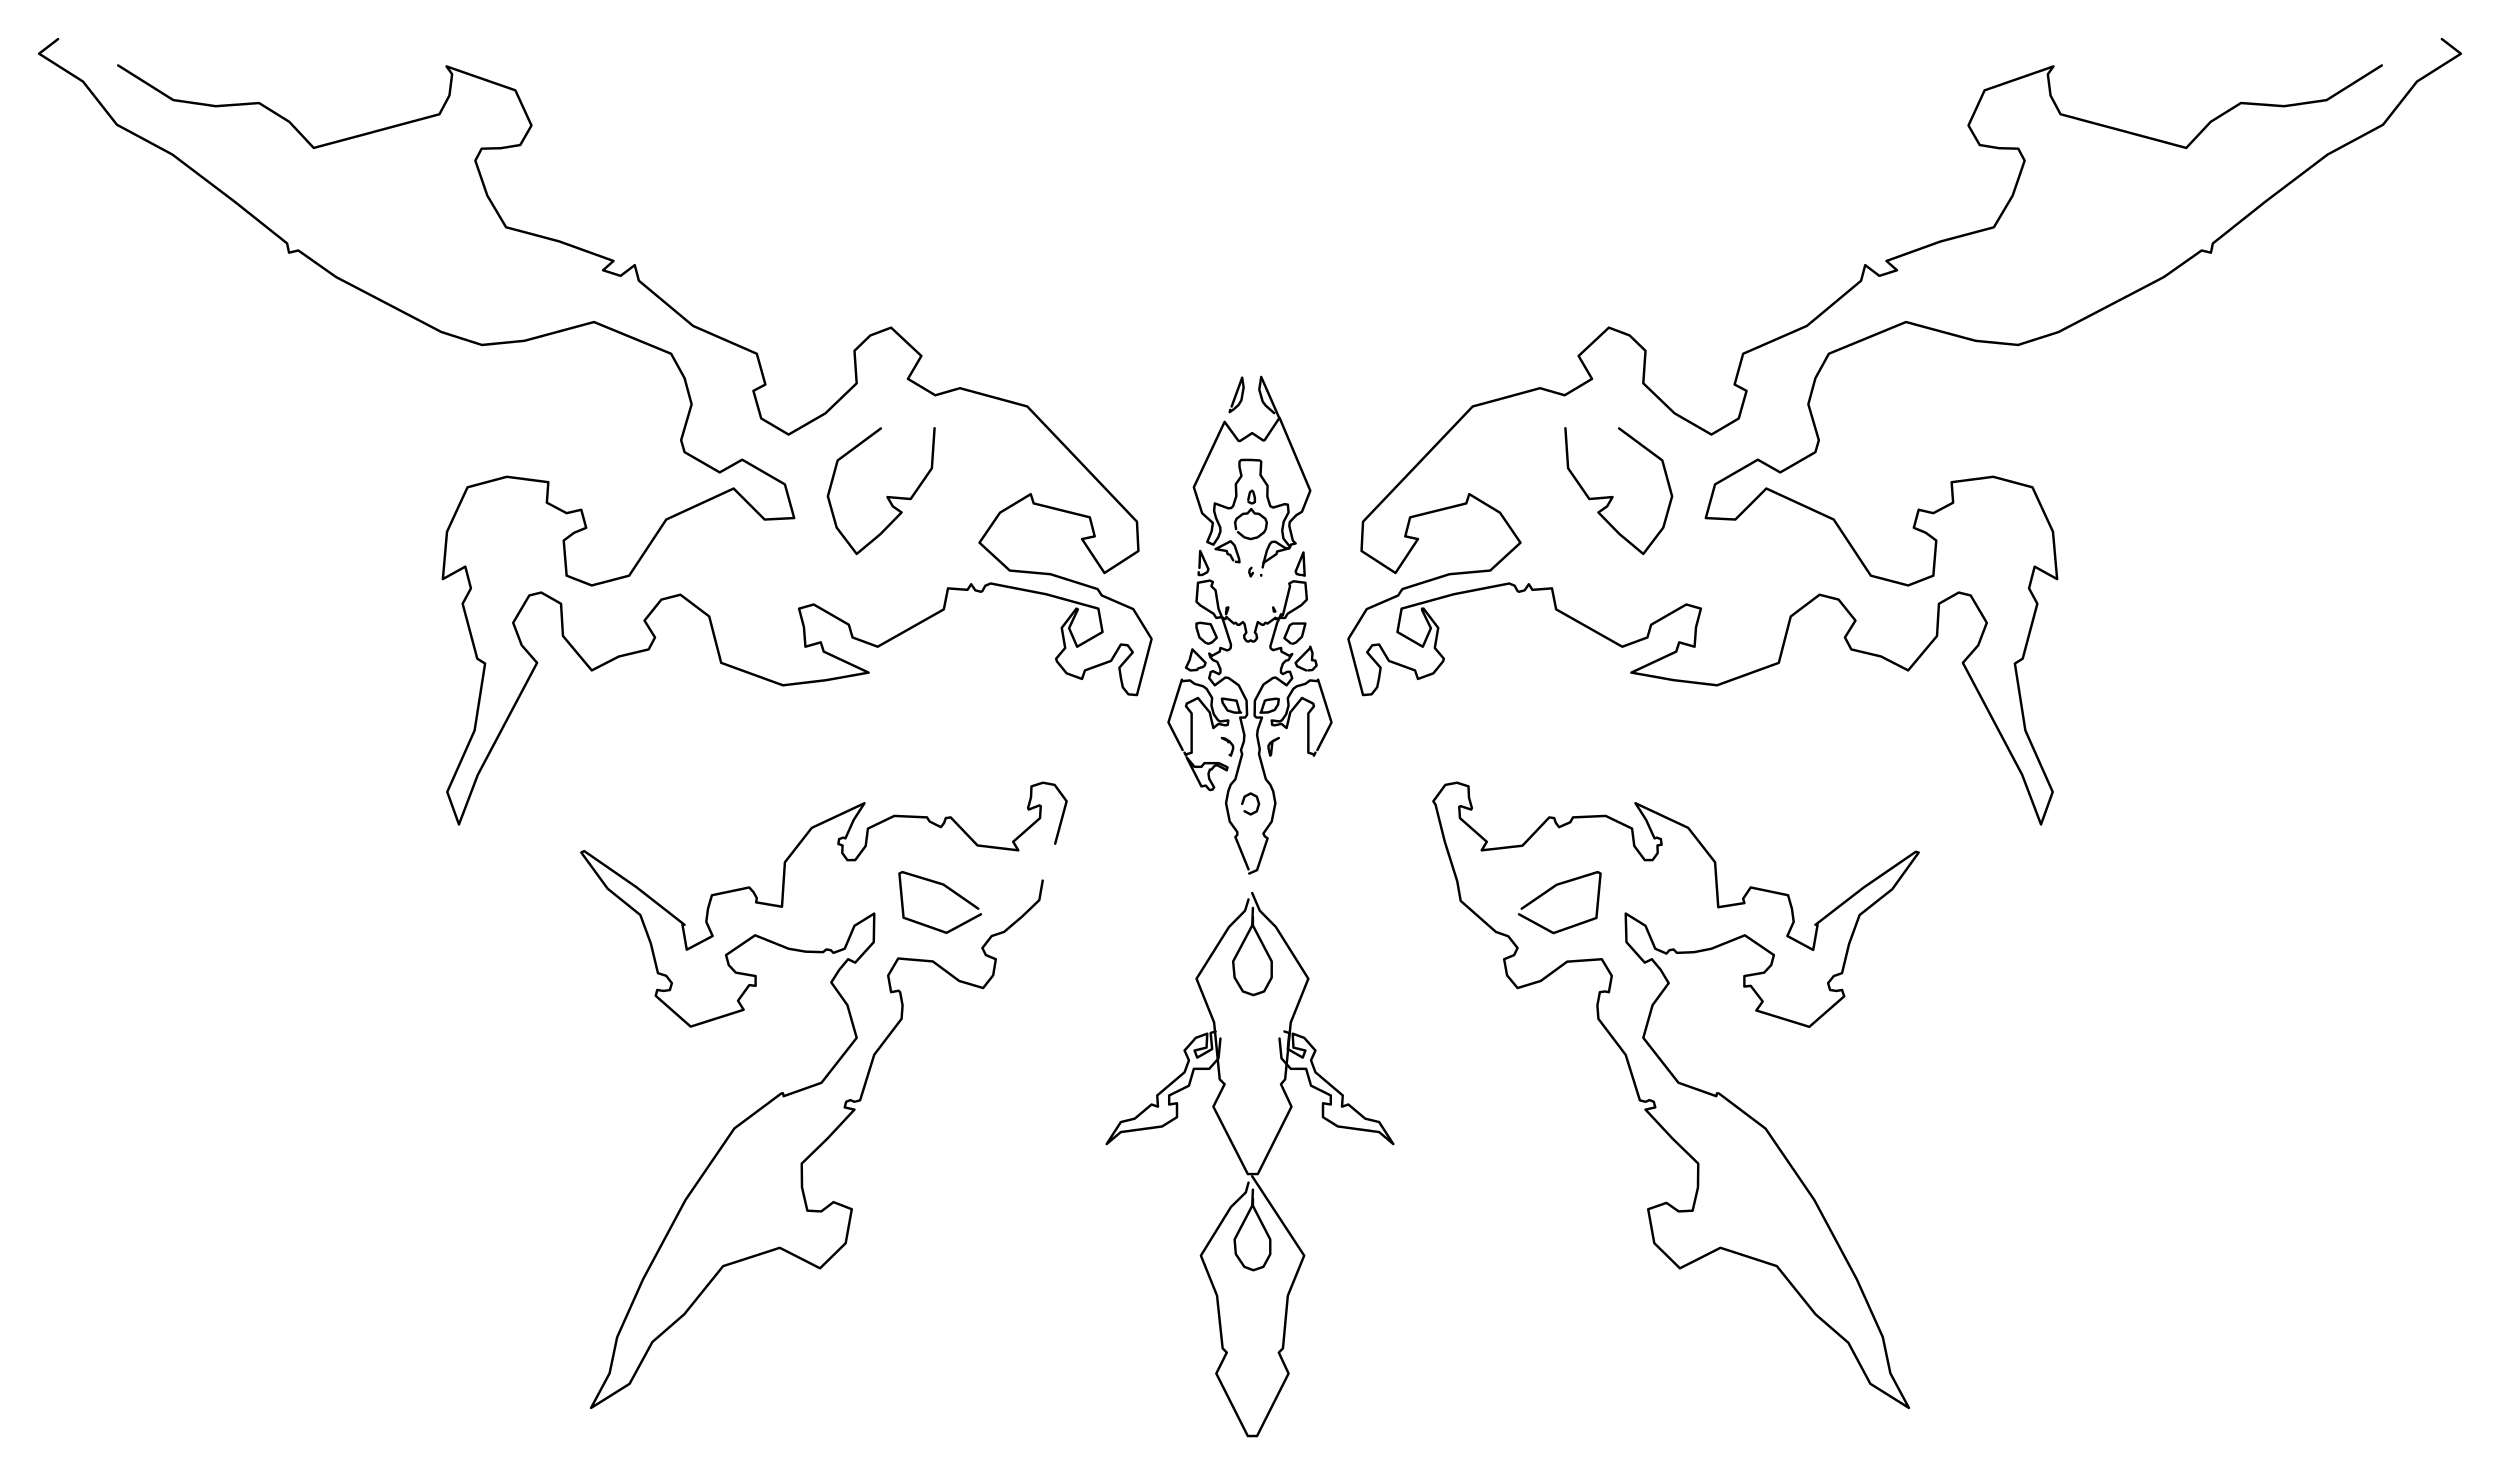
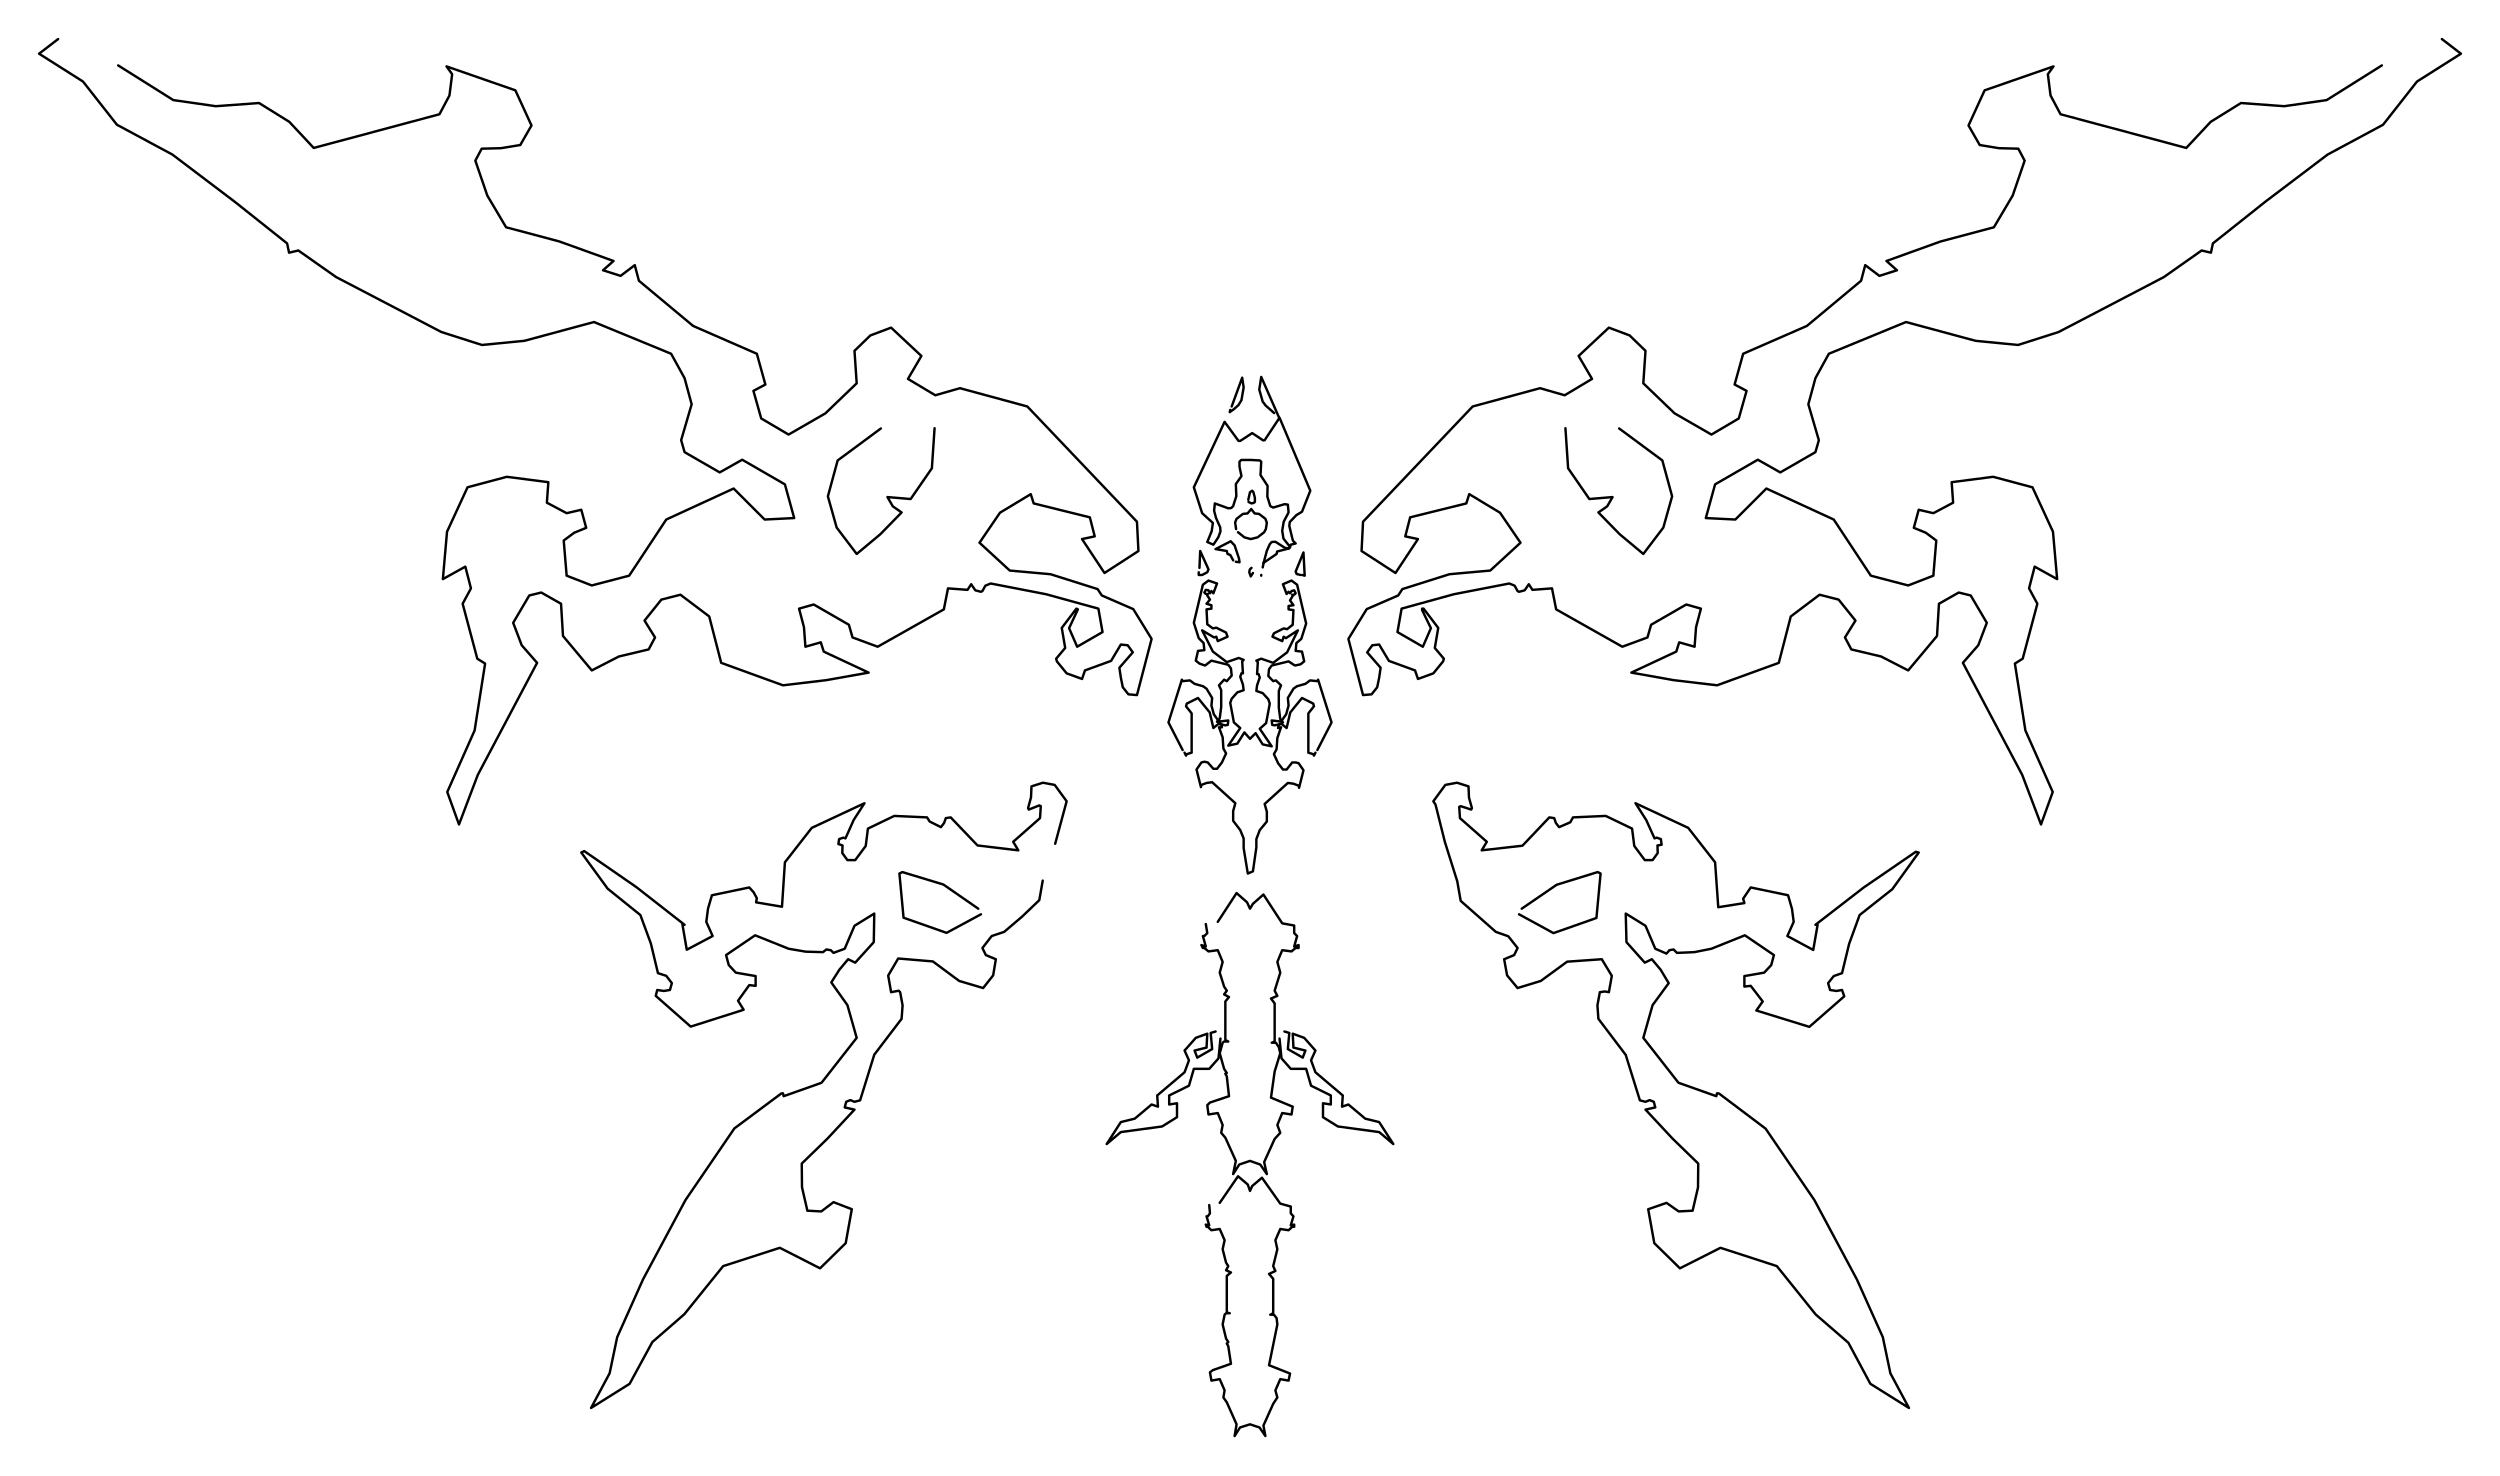
<svg xmlns="http://www.w3.org/2000/svg" viewBox="0 0 1024 604.2" width="1024" height="604.2">
  <g fill="none" stroke="#000" stroke-width="1" stroke-linecap="round" stroke-linejoin="round" vector-effect="non-scaling-stroke">
    <g id="black-monarch-00-plate-C">
      <path vector-effect="non-scaling-stroke" d="M623.3 372.2L637.6 362.4L654.4 357.2L655.6 357.8L653.9 376L636.3 382.2L622.2 374.5" />
      <path vector-effect="non-scaling-stroke" d="M427.1 360.7L425.7 368.7L418.7 375.4L411.3 381.7L406.2 383.4L402.4 388.3L403.8 391.2L407.9 392.9L406.8 399.5L402.7 404.7L392.9 401.8L382.1 393.8L367.9 392.6L363.8 399.6L365 406.4L368.1 405.8L368.7 406.4L369.7 411.8L369.3 417.3L358.1 432L352.3 450.7L350 451.3L348.3 450.6L346.6 451.3L346 453.6L350 454.5L338.9 466.4L328.4 476.6L328.5 486.3L330.7 495.9L336.4 496.2L341.4 492.4L348.9 495.3L346.4 509.2L335.9 519.5L319.4 511.1L296.2 518.6L280.3 538.3L267.2 549.7L257.9 566.8L242.1 576.7L249.7 562.5L252.8 547.7L263.4 524L280.8 491.5L300.8 462.2L320 447.9L320.7 447.8L321 449L336.5 443.5L350.9 425.1L347.1 411.7L340.5 402.4L343.8 397.2L347.4 392.9L350.3 394.3L357.9 385.9L358.1 374.2L350 379.2L346 388.6L341.4 390.3L340.3 389.2L338.5 388.9L337.1 390L330 389.8L323 388.6L309.3 383.1L297.4 391.2L298.5 395.3L301.4 398.4L309.5 399.8L309.5 403.8L306.9 403.5L302.3 409.9L304.6 413.6L282.9 420.5L268.6 407.9L269.2 405.5L271.9 405.9L274.4 405.5L275.2 402.7L272.9 399.7L269.5 398.6L266.6 386.5L262.3 374.8L248.9 364L238.1 349.2L239.3 348.6L260.7 363.4L280.4 378.8L279.5 378.5L281.3 389L291.9 383.4L289.3 377.6L290 372.2L291.6 366.7L306.9 363.5L308.7 365.5L310 367.9L309.7 369.6L320.3 371.4L321.5 353.2L332.5 339.1L354.1 329L349.7 335.8L346.3 343.4L345.4 343.1L343.7 343.7L343.4 345.7L345.1 346.3L345 349.4L347.1 352.3L350.3 352.3L354.6 346.5L355.5 339.4L366.3 334.2L379.7 334.8L380.8 336.5L385.4 338.8L386.7 337.1L387.4 335.1L389.4 334.8L400.4 346.3L417.1 348.3L415 344.8L426 335.1L426.3 330.2L425.7 329.9L421.4 331.6L421.1 331L422.3 326.6L422.5 322.1L427.2 320.6L432 321.5L436.9 328.2L432.2 345.6" />
      <path vector-effect="non-scaling-stroke" d="M400.7 372.2L386.4 362.3L369.6 357.2L368.4 357.8L370.1 375.9L387.7 382.1L401.8 374.5" />
      <path vector-effect="non-scaling-stroke" d="M588 329.6L591.8 344.8L596.9 361L598.3 369L612.7 381.7L617.8 383.5L621.6 388.3L620.2 391.2L616.1 392.9L617.3 399.5L621.6 404.7L631.1 401.8L641.9 393.9L656.1 392.9L660.2 399.7L659 406.4L657.4 406.1L655.3 406.4L654.3 411.8L654.7 417.3L665.9 432.1L671.7 450.7L674 451.3L675.7 450.6L677.4 451.3L678 453.6L674 454.5L685.1 466.4L695.6 476.6L695.5 486.4L693.3 495.9L687.6 496.2L682.6 492.7L675.1 495.3L677.6 509.2L688.1 519.5L704.7 511.1L727.8 518.6L743.7 538.4L757.1 550L766.1 566.8L781.9 576.7L774.3 562.5L771.2 547.7L760.6 524.1L743.2 491.6L723.2 462.3L704.1 447.9L703.3 447.8L703 449L687.5 443.5L673.1 425.1L676.9 411.7L683.5 402.7L680.2 397.2L676.6 392.9L673.7 394.3L666.2 385.9L665.9 374.2L674 379.2L678 388.6L682.6 390.6L683.8 389.2L685.5 388.9L686.9 390.3L694 390L701 388.6L714.7 383.1L726.6 391.2L725.5 395.3L722.6 398.4L714.5 399.8L714.5 404.1L717.1 403.8L722 410.2L719.4 413.9L741.1 420.6L755.4 408.1L754.5 405.5L752.2 405.9L749.6 405.5L748.8 402.7L751.1 399.8L754.5 398.6L757.4 386.6L761.7 374.8L775.1 364.2L785.9 349.2L784.7 348.9L763.4 363.5L743.6 378.8L744.5 378.8L742.7 389.1L732.1 383.4L734.7 377.6L734 372.3L732.4 366.7L717.1 363.5L714 368.1L714.5 369.9L703.8 371.6L702.5 353.2L691.5 339.1L669.9 329L674.3 335.9L677.7 343.4L678.6 343.1L680.3 343.7L680.6 346L678.9 346.3L679 349.4L676.9 352.3L673.7 352.3L669.4 346.5L668.5 339.4L657.7 334.2L644.3 334.8L643.2 336.8L638.6 338.8L637.3 337.1L636.6 335.1L634.6 334.8L623.6 346.4L606.9 348.3L609 344.8L598 335.1L597.7 330.5L598.3 330.2L602.6 331.6L602.9 331L601.7 326.7L601.5 322.1L596.8 320.6L592 321.5L587.1 328.2Z" />
    </g>
    <g id="black-monarch-01-fin-L">
      <path vector-effect="non-scaling-stroke" d="M23.8 16L16 22L34 33.4L47.9 51.1L70.6 63.3L96.1 82.6L117.6 99.7L118.4 103.5L122.2 102.6L137.7 113.5L180.8 136L197.4 141.3L214.8 139.6L243.3 131.9L274.9 144.9L280.4 154.9L283.3 165.6L279 180.3L280.4 185.2L294.8 193.5L304 188.3L321.5 198.4L325.3 212.2L313.2 212.8L300.5 200.1L272.9 212.8L257.7 235.8L242.4 239.8L232.1 235.8L230.9 221.4L235.2 218.2L240.1 216.2L238.1 208.8L232.1 210.2L224 205.9L224.6 197.5L207.6 195.3L191.5 199.6L183.1 217.8L181.4 237.2L190.6 232.1L192.9 241L189.5 247.3L195.5 269.8L198.7 271.8L194.4 299.2L183.2 324.4L188 337.7L195.7 317.4L220 271.5L213.7 264.3L210.2 255.1L216.8 243.9L221.7 242.7L229.8 247.3L230.6 260.5L242.4 274.6L253.5 268.9L265.7 266L268.3 261.1L264 254.2L270.9 245.6L278.7 243.6L290.5 252.5L295.4 271.5L320.7 280.7L338.4 278.6L355.8 275.5L337.4 266.9L336.2 263.1L329.9 264.9L329.3 256.9L327.3 249.3L333.3 247.6L347.7 255.9L349.2 261.1L359.5 264.9L386.6 249.6L388.3 241L396.3 241.6L397.8 239.3L399.5 241.8L401.8 242.4L402.4 242.1L403.6 239.9L405.8 239L428.5 243.4L449.9 249.3L451.6 258.9L441.2 264.9L437.9 257.3L441.5 249.6L440.9 249.3L434.9 257.2L436.3 265.4L432.6 269.8L432.9 270.9L436.9 275.8L443.2 278.1L444.4 274.6L455.1 270.7L459.1 264L461.9 264.3L464 267.2L458.5 273.5L459.1 277.6L459.9 281.5L462.2 284.4L465.7 284.7L471.7 261.7L464.2 249.5L451.3 243.9L449.6 241.3L430.3 235.2L413.6 233.7L401.2 222.3L409.6 210L422.2 202.4L423.4 206.2L446.4 211.9L448.4 219.7L443.2 220.8L452.4 234.7L466.3 225.7L465.7 213.7L420.8 166.5L393.2 159L383.1 161.9L371.9 155.2L377.4 145.8L365 134.2L356.5 137.4L350 143.7L350.9 157L338.1 169.3L323 178L311.8 171.4L308.6 160.1L313.5 157.5L310 144.9L283.9 133.5L261.7 115L260 108.6L254.2 113L247 110.7L251.3 106.9L229.1 98.9L207.3 93.1L199.6 80.1L194.7 65.8L197.3 60.9L205.2 60.7L213.1 59.4L217.7 51.4L211.1 37L182.9 27.2L185.2 30.4L184.1 39.1L180 46.8L128.5 60.6L118.5 49.9L106.1 42.2L88.4 43.5L71 41L48.4 26.8" />
      <path vector-effect="non-scaling-stroke" d="M382.8 175.4L381.7 191.8L373 204.4L363.5 203.6L365.7 207.4L369.3 209.9L360.6 218.8L350.9 226.9L342.7 216.1L339.1 203.3L343.1 188.6L360.8 175.5" />
    </g>
    <g id="black-monarch-02-fin-R">
      <path vector-effect="non-scaling-stroke" d="M1000.2 16L1008 22L990 33.4L976.1 51.1L953.4 63.3L927.9 82.6L906.4 99.7L905.6 103.5L901.8 102.6L886.3 113.5L843.2 136L826.6 141.3L809.2 139.6L780.7 131.9L749.1 144.9L743.6 154.9L740.7 165.6L745 180.3L743.6 185.2L729.2 193.5L720 188.3L702.5 198.4L698.7 212.2L710.8 212.8L723.5 200.1L751.1 212.8L766.3 235.8L781.6 239.8L791.9 235.8L793.1 221.4L788.8 218.2L783.9 216.2L785.9 208.8L791.9 210.2L800 205.9L799.4 197.5L816.4 195.3L832.5 199.6L840.9 217.8L842.6 237.2L833.4 232.1L831.1 241L834.5 247.3L828.5 269.8L825.3 271.8L829.6 299.2L840.8 324.4L836 337.7L828.3 317.4L804 271.5L810.3 264.3L813.8 255.1L807.2 243.9L802.3 242.7L794.2 247.3L793.4 260.5L781.6 274.6L770.5 268.9L758.3 266L755.7 261.1L760 254.2L753.1 245.6L745.3 243.6L733.5 252.5L728.6 271.5L703.3 280.7L685.6 278.6L668.2 275.5L686.6 266.9L687.8 263.1L694.1 264.9L694.7 256.9L696.7 249.3L690.7 247.6L676.3 255.9L674.8 261.1L664.5 264.9L637.4 249.6L635.7 241L627.7 241.6L626.2 239.3L624.5 241.8L622.2 242.4L621.6 242.1L620.4 239.9L618.2 239L595.5 243.4L574.1 249.3L572.4 258.9L582.8 264.9L586.1 257.3L582.5 249.9L582.5 249.3L583.1 249.3L589.1 257.2L587.7 265.4L591.4 269.8L591.1 270.9L587.1 275.8L580.8 278.1L579.6 274.6L568.9 270.7L564.9 264L562.1 264.3L560 267.2L565.5 273.5L564.9 277.6L564.1 281.5L561.8 284.4L558.3 284.7L552.3 261.7L559.8 249.5L572.7 243.9L574.4 241.3L593.7 235.2L610.4 233.7L622.8 222.3L614.4 210L601.8 202.4L600.6 206.2L577.6 211.9L575.6 219.7L580.8 220.8L571.6 234.7L557.7 225.7L558.3 213.7L603.2 166.5L630.8 159L640.9 161.9L652.1 155.2L646.6 145.8L659 134.2L667.5 137.4L674 143.7L673.1 157L685.9 169.3L701 178L712.2 171.4L715.4 160.1L710.5 157.5L714 144.9L740.1 133.5L762.3 115L764 108.6L769.8 113L777 110.7L772.7 106.9L794.9 98.9L816.7 93.1L824.4 80.1L829.3 65.8L826.7 60.9L818.8 60.7L810.9 59.4L806.3 51.4L812.9 37L841.1 27.2L838.8 30.4L839.9 39.1L844 46.8L895.5 60.6L905.5 49.9L917.9 42.2L935.6 43.5L953 41L975.6 26.8" />
      <path vector-effect="non-scaling-stroke" d="M641.2 175.4L642.3 191.8L651 204.4L660.5 203.6L658.3 207.4L654.7 209.9L663.4 218.8L673.1 226.9L681.3 216.1L684.9 203.3L680.9 188.6L663.2 175.5" />
    </g>
    <g id="black-monarch-03-fin-L">
      <path vector-effect="non-scaling-stroke" d="M499.9 425.4L499.1 433.5L495.3 437.8L489 437.8L487 444.7L478.9 448.7L478.9 452.4L482.1 451.9L482.1 457.6L476 461.4L459.1 463.7L453.3 468.6L459.1 459.6L464.8 458.2L471.7 452.4L474.3 453.3L474 448.7L485.2 439.2L487 434.3L485.2 430.3L489.8 425.1L494.5 423.4L494.2 429.1L489.3 430.3L490.4 433.2L496.5 429.7L495.9 423.1L497.9 422.5" />
    </g>
    <g id="black-monarch-04-fin-R">
      <path vector-effect="non-scaling-stroke" d="M524.1 425.4L524.9 433.5L528.7 437.8L535 437.8L537 444.7L545.1 448.7L545.1 452.4L541.9 451.9L541.9 457.6L548 461.4L564.9 463.7L570.7 468.6L564.9 459.6L559.2 458.2L552.3 452.4L549.7 453.3L550 448.7L538.8 439.2L537 434.3L538.8 430.3L534.2 425.1L529.5 423.4L529.8 429.1L534.7 430.3L533.6 433.2L527.5 429.7L528.1 423.1L526.1 422.5" />
    </g>
    <g id="black-monarch-05-plate-C">
-       <path vector-effect="non-scaling-stroke" d="M512.9 365.8L516 373L522.6 379.7L535.9 400.9L528.7 418.8L526.4 442.1L524.7 444.1L529 453.3L515.2 480.9L511.1 480.9L497 453.3L501.6 444.1L499.6 442.1L497.3 418.8L490.1 400.9L503.4 379.7L510 373L511.4 368.4" />
-       <path vector-effect="non-scaling-stroke" d="M513.2 371.9L512.9 379.1L505.1 393.8L505.7 400.4L509.1 406.1L513.4 407.6L517.8 406.1L520.9 400.4L520.9 393.8L513.2 379.1L513.2 375.6" />
+       <path vector-effect="non-scaling-stroke" d="M498.8 377.6L506.5 365.8L510.8 369.6L512 372.2L513.2 370.2L517.5 366.4L525.2 378.2L530.1 379.1L530.1 382.2L531.3 383.4L530.1 387.7L531.9 387.1L531.9 388.3L530.7 388.3L529 389.7L525.2 389.2L523.2 394L524.4 398.4L522.1 405.8L523.2 407.9L520.6 409L522.1 411L522.1 426.6L520.9 427.1L522.6 427.1L523.8 428.9L524.4 431.4L522.1 438.9L520.6 449.6L529.5 453.3L529 456.5L525.2 455.9L523.2 460.8L524.4 464L522.1 466.5L517.8 476L518.9 480.9L516.2 477L512 475.5L507.6 477L505.1 480.9L506.2 475.5L501.9 466L500.2 464L500.8 460.8L498.8 455.9L495 456.5L494.5 452.7L495.6 451.6L503.4 449L502.5 440.9L501.9 439.8L502.5 439.5L501.4 437.8L499.6 431.4L500.8 427.1L501.4 426.6L503.1 426.6L501.9 426L501.9 410.2L503.4 408.4L501.4 407.3L502.5 405.8L501.4 404.1L499.6 398.4L500.8 394L498.8 389.2L495 389.7L493.3 388.3L492.7 388.3L492.1 387.1L493.9 387.7L492.7 383.4L493.3 383.4L494.5 382.2L493.9 378.5" />
    </g>
    <g id="black-monarch-06-tail-C">
-       <path vector-effect="non-scaling-stroke" d="M512.9 481.8L534.2 514.3L527.5 530.7L525.5 552.3L523.8 554L527.8 562.6L514.9 588.2L511.1 588.2L498.2 562.6L502.5 554L500.8 552.3L498.5 530.7L491.9 514.3L504.2 494.4L510.3 488.4L511.4 484.4" />
-       <path vector-effect="non-scaling-stroke" d="M513.2 487.3L512.9 493.9L505.7 507.7L506.2 513.7L509.7 518.9L513.4 520.3L517.5 518.9L520.3 513.7L520.3 507.7L513.2 493.9L513.2 491" />
+       <path vector-effect="non-scaling-stroke" d="M499.6 492.7L507.1 481.8L511.1 485.2L512 487.8L512.9 485.8L516.9 482.4L524.4 493L528.7 494.2L528.7 497L529.8 498.2L528.7 501.9L530.1 501.6L530.1 502.5L529.3 502.5L527.8 503.9L524.4 503.4L522.4 508L523.2 511.7L521.5 518.6L522.4 520.6L519.8 521.8L521.5 523.8L521.5 537.9L520.3 538.5L521.8 538.5L522.9 539.9L523.2 542.5L519.8 559.2L528.4 562.6L527.8 565.5L524.4 564.9L522.4 569.5L523.2 572.4L521.5 575L517.5 583.9L518.3 588.2L515.9 584.7L512 583.4L507.9 584.7L505.7 588.2L506.5 583.4L502.5 574.4L501.1 572.4L501.6 569.5L499.6 564.9L496.2 565.5L495.6 562.1L496.8 561.2L504.2 558.6L503.1 551.4L502.5 550.3L503.1 549.7L502.2 548.3L500.8 542.5L501.6 538.5L502.2 537.9L503.7 537.9L502.5 537.6L502.5 522.6L504.2 521.2L502.2 520.3L503.1 518.6L502.2 517.2L500.8 511.7L501.6 508L499.6 503.4L496.2 503.9L494.7 502.5L494.2 502.5L493.9 501.6L495.3 501.9L494.2 498.2L494.7 498.2L495.6 497L495.3 493.6" />
    </g>
    <g id="black-monarch-07-plate-C">
-       <path vector-effect="non-scaling-stroke" d="M511.7 357.8L514.9 356.4L519.2 343.4L518 342.5L517.5 341.4L520.9 336.5L522.4 329L521.5 324.1L520.3 321.4L518.5 319.2L515.7 308.9L516 306.9L514.9 301.1L515.2 298.8L516.9 293.9L514.6 293.9L513.9 293.2L514 287L517.5 280.4L521.4 277.7L522.5 277.5L527 280.7L529.3 277.8L528.4 275.2L527.2 275.2L525.5 276.1L524.7 275.5L524.7 274.1L525.5 271.8L526.7 270.6L527.7 270.4L529.3 267.9L528.1 268.6L524.9 266.9L524.7 265.4L521.5 266.3L520.6 265.7L520.3 264.9L523.1 255.2L524.1 253.1" />
-       <path vector-effect="non-scaling-stroke" d="M524.1 253.1L526.4 253.1L527.4 251.4L533 247.9L535.3 245.6L534.7 238.7L529.8 238.1L528.1 239L528.4 240.1L525.5 251.9L524.9 252.2L524.7 251.6Z" />
-       <path vector-effect="non-scaling-stroke" d="M524.1 253.1L522.6 253.6L522.4 253.1" />
-       <path vector-effect="non-scaling-stroke" d="M522.4 253.1L519.2 255.4L518.3 255.1L517.6 255.9L516.9 255.9L515.2 254.8L514 259.1L514.6 259.7L514.9 261.4L514 262.6L513.2 262.8L512.3 262.3L511.4 262.8L510.6 262.6L509.7 261.4L509.6 260.3L510.5 259.1L509.8 255.7L509.1 254.8L507.7 255.9L506.9 255.9L506.2 255.1L505.4 255.4L502.4 252.8" />
-       <path vector-effect="non-scaling-stroke" d="M502.4 252.8L501.9 253.6L500.5 252.8L499.1 249.3L497.9 241.8L496.2 240.1L496.8 238.4L495.6 237.8L490.7 238.7L490.1 246.5L491.7 248L497.1 251.4L498.2 253.1L500.1 252.8L500.8 253.4L504.2 264L504.1 265.4L503.5 266.1L502.6 266.4L499.9 265.4L499.6 266.9L496.5 268.6L495.3 267.7L495.8 269.2L496.9 270.4L498.6 271.1L499.9 274.1L499.9 275.5L499.3 276.1L496.8 274.9L495.9 275.3L495.3 277.8L497.6 280.7L501.9 277.5L503.2 277.7L507.4 280.7L510.6 287L510.8 292.8L510 293.9L508 293.9L509.7 301.1L509.5 303.7L508.3 307.3L508.8 308.9L506 319.2L504.1 321.4L503.1 324.1L502.2 329L503.7 336.5L506.8 340.8L506.8 342L506 342.8L511.4 356.1" />
-       <path vector-effect="non-scaling-stroke" d="M529.5 263.7L530.8 263.2L533.3 260.8L534.7 255.4L529.5 255.4L528.3 256.1L526.1 261.4L528.7 263.5" />
-       <path vector-effect="non-scaling-stroke" d="M494.2 263.4L495 263.7L496.5 263.1L498.4 261.2L495.9 255.7L491.6 255.1L490.1 255.4L490.1 257.1L491.3 261.1L493.7 263.2" />
-       <path vector-effect="non-scaling-stroke" d="M508.8 329.3L509.8 326.3L512.3 325L514.8 326.3L515.7 329.3L514.8 332.3L512.3 333.6L509.8 332.3" />
-       <path vector-effect="non-scaling-stroke" d="M507.7 291.9L508.3 291.9L507.7 291.3L506.5 287L501.1 286.2L500.5 286.2L500.8 287.9L502.8 291L505.7 291.9L507.4 291.9" />
-       <path vector-effect="non-scaling-stroke" d="M516.3 291.9L519.4 291.8L522.1 290.8L523.5 288.6L523.8 286.4L522.6 286.2L519 286.7L518.1 287L516.6 291.6" />
-       <path vector-effect="non-scaling-stroke" d="M503.7 309.2L504.2 309.5L505.1 306.6L505 305.4L503.6 303.7L501.7 302.5L500.5 302.3L502.8 303.4L503.1 304" />
-       <path vector-effect="non-scaling-stroke" d="M519.8 307.4L520.3 309.5L520.6 309.2L521.2 303.6L523.8 302.3L520.3 304.3L519.6 305.4L519.6 306.8" />
-       <path vector-effect="non-scaling-stroke" d="M502.2 251.6L503 249.5L503.1 248.8L502.5 249" />
-       <path vector-effect="non-scaling-stroke" d="M502.5 249L502.2 250.9" />
-       <path vector-effect="non-scaling-stroke" d="M522.4 250.5L521.5 248.8L521.8 250.5Z" />
-       <path vector-effect="non-scaling-stroke" d="M495.6 323.6L496.7 323.4L497.3 322.5L495.3 319L495 316.9L495.6 315.2L496.2 315.2L497.5 313.7L498.5 313.4L502.5 315.5L502.8 314.3L499.3 312.6L493.3 312.6L492.1 314.1L489.3 314.1L486.1 310.3L492.1 322.1L493.9 321.8L495.3 323.4" />
-       <path vector-effect="non-scaling-stroke" d="M535.9 274.6L537.6 274.4L539.3 272.6L538.8 270.6L537.4 270.4L537.6 267.5L536.7 264.9L536.6 265.5L530.7 271.5L531.3 272.9L535 274.6" />
-       <path vector-effect="non-scaling-stroke" d="M487.8 274.6L490.4 274.4L490.7 273.8L492.7 273.2L493.4 272.7L493.8 271.5L488.4 266L487.3 270.3L485.8 273.5L487.6 274.6" />
+       <path vector-effect="non-scaling-stroke" d="M492.7 239.5L495 237.8L498.5 239L497 243L496.2 242.1L495.6 243L495 241.8L493.9 241.6L493.3 242.7L493.9 243.3L494.7 243.3L494.5 243.9L495.6 245.6L494.2 247.3L496.2 247.9L496.2 249.3L494.2 249.6L494.5 255.7L496.8 257.4L498.2 257.1L502.2 259.1L502.8 260.8L498.8 262.6L498.2 260.8L497.3 261.1L492.4 258.2L496.8 266.9L502.5 271.2L507.4 269.5L509.4 270.3L508.8 270.9L509.1 275.8L508.5 275.8L508 277.2L509.1 280.4L509.4 282.7L506.8 283.6L504.5 286.2L503.9 287.9L505.4 295.9L508 298.2L503.1 305.4L506.8 304.6L509.7 300L512 302.6L514.3 300.3L517.2 304.9L520.9 305.7L516 298.5L518.6 296.2L520.1 288.2L519.5 286.4L517.2 283.9L514.6 283L514.9 280.7L516 277.5L515.5 276.1L514.9 276.1L515.2 271.2L514.6 270.6L516.6 269.8L521.5 271.5L527.2 267.2L531.6 258.2L526.7 261.4L525.8 260.8L525.2 262.6L521.2 260.8L521.8 259.4L525.8 257.4L527.2 257.7L529.5 255.9L529.8 249.9L527.8 249.6L527.8 248.2L529.8 247.9L528.4 245.9L529.5 244.1L529.3 243.6L530.1 243.6L530.7 243L530.1 241.8L529 242.1L528.4 243L527.8 242.4L527 243.3L525.5 239.3L529 237.8L531.3 239.5L535 255.4L533 261.7L531 263.4L530.7 266.6L533.3 266.9L534.2 270.9L532.7 272.1L530.4 272.6L527.8 270.9L520.9 272.6L519.8 274.1L519.5 276.9L521.5 279L522.6 278.7L524.7 280.7L523.8 283L523.8 289.9L524.4 294.5L525.5 295.9L523.8 296.8L523.5 298.2L524.7 297.9L523.2 302.3L522.9 306.9L521.8 308.9L523.5 312.6L525.5 315.2L527 315.2L529.3 312.3L530.7 312.3L531.9 312.6L533.9 315.5L532.1 322.7L531.9 321.8L529.8 321L527.5 320.7L518 329.3L518.9 332.5L518.9 336.5L516 340L514.6 343.7L514.6 347.1L513.2 356.9L511.1 357.8L509.4 347.4L509.4 343.4L508 340L505.1 336.2L505.1 332.2L506 329L496.5 320.4L494.2 320.7L492.1 321.5L491.9 322.4L490.1 315.2L492.1 312.3L493.3 312L494.7 312.3L497 314.9L498.5 314.9L500.5 312.3L502.2 308.6L501.1 306.6L500.8 302L499.3 297.9L500.5 297.9L500.2 296.5L498.5 295.6L499.6 294.2L500.2 289.6L500.2 282.7L499.3 280.7L501.4 278.4L502.5 279L504.5 276.7L504.2 273.8L503.1 272.3L496.2 270.6L493.6 272.6L491.3 271.8L489.8 270.6L490.7 266.6L493.3 266.3L493 263.4L491 261.4L489 255.1Z" />
    </g>
    <g id="black-monarch-08-head-C">
      <path vector-effect="non-scaling-stroke" d="M517.2 232.4L517.6 230.5" />
      <path vector-effect="non-scaling-stroke" d="M517.6 230.5L522.9 226.9L523.1 225.9L528.1 224.6L528.4 224" />
      <path vector-effect="non-scaling-stroke" d="M517.6 230.5L518.9 225.6L520.1 222.9L520.9 222L522.4 221.9L526.3 224.4L527.8 224.6L528.4 224" />
      <path vector-effect="non-scaling-stroke" d="M528.4 224L528.7 223.1L530.7 222.6L529.6 221.5L529.3 220.4L528.1 215.4L528.3 213.8L531 211L533.3 209.6L536.7 201L524.1 171.1L518 180.3L517.4 180.4L512.9 177.4L508 180.6L507.3 180.6L501.6 172.8L489 199.6L492.4 210.2L496.8 214.2L496.3 217.6L494.5 222L497 223.1L499 220.1L499.9 217.7L499.8 216L498.1 212.2L497.3 209.2L497.6 206.2L503.1 208.2L504.3 208.1L505.1 207.3L506.4 203.2L506.2 198.3L508.5 195L507.7 191.2L507.7 189.1L508.4 188.4L512.4 188.4L516 188.6L516.6 189.1L516.3 194.6L519.2 199L519.1 203.4L520.3 207.3L521.5 207.9L526.2 206.5L527.5 206.7L527.8 209.9L525.8 213.7L525.2 217.4L525.7 220.6Z" />
      <path vector-effect="non-scaling-stroke" d="M507.1 218L509.7 220.1L512.3 220.8L515.1 220.1L517.8 218L518.5 216.7L518.9 214.1L518.3 212.5L515.7 210.5L513.9 210.3L512.5 208.5L511 210.3L509.1 210.5L506.5 212.5L505.9 214L506.3 216.7" />
      <path vector-effect="non-scaling-stroke" d="M506.2 230.1L507.7 230.3L507.5 228.8L505.7 223.4L504.1 221.7L497.9 224.9L502.5 225.7L502.8 226.9L503.9 227.3L505.1 229.5" />
      <path vector-effect="non-scaling-stroke" d="M511.4 205.6L512.6 206.2L513.5 206L514 205.6L514 203.9L513.4 201.6L512.9 201L512 201.6L511.3 204.7" />
      <path vector-effect="non-scaling-stroke" d="M523.8 170.8L516.6 154.4L515.8 159.6L517.2 164.5L518.4 166.1L521.9 169.2" />
      <path vector-effect="non-scaling-stroke" d="M503.9 167.9L503.7 168.8L505.4 167.6L507.3 165.9L508.5 163.9L509.4 158.7L508.8 154.7L504.5 166.5" />
      <path vector-effect="non-scaling-stroke" d="M491 234.4L491 235.5L492.4 235.5L494.5 234.4L495 233.2L491.6 225.7L491.3 232.6" />
      <path vector-effect="non-scaling-stroke" d="M533.3 235.5L534.4 235.8L533.9 226.3L530.7 234.1L531.1 235.1L532.6 235.5" />
      <path vector-effect="non-scaling-stroke" d="M512.6 232.6L511.9 233.3L511.7 234.4L512.3 236.1L513.2 234.7" />
      <path vector-effect="non-scaling-stroke" d="M516.6 235.8L516.6 235.5" />
    </g>
    <g id="black-monarch-09-plate-L">
      <path vector-effect="non-scaling-stroke" d="M485.2 308.3L485.8 309.5L486.1 308.9L488.1 308.3L488.1 292.2L485.8 289.3L486.1 288.2L490.7 285.9L495.5 291.8L497 298.2L499.1 296.5L501.9 297.1L502.9 296.9L503.1 295.1L499.8 295.5L498.9 295L497.2 292.6L496.2 289L496.5 285.9L494.2 282.1L492.8 281.1L489.3 280.1L487.4 278.7L484.4 279L484.1 278.4L478.6 295.9L484.4 307.2" />
    </g>
    <g id="black-monarch-10-plate-R">
      <path vector-effect="non-scaling-stroke" d="M538.8 308.3L538.2 309.5L537.9 308.9L535.9 308.3L535.9 292.2L538.2 289.3L537.9 288.2L533.3 285.9L528.5 291.8L527 298.2L524.9 296.5L522.1 297.1L521.1 296.9L520.9 295.1L524.2 295.5L525.1 295L526.8 292.6L527.8 289L527.5 285.9L529.8 282.1L531.2 281.1L534.7 280.1L536.6 278.7L539.6 279L539.9 278.4L545.4 295.9L539.6 307.2" />
    </g>
  </g>
</svg>
